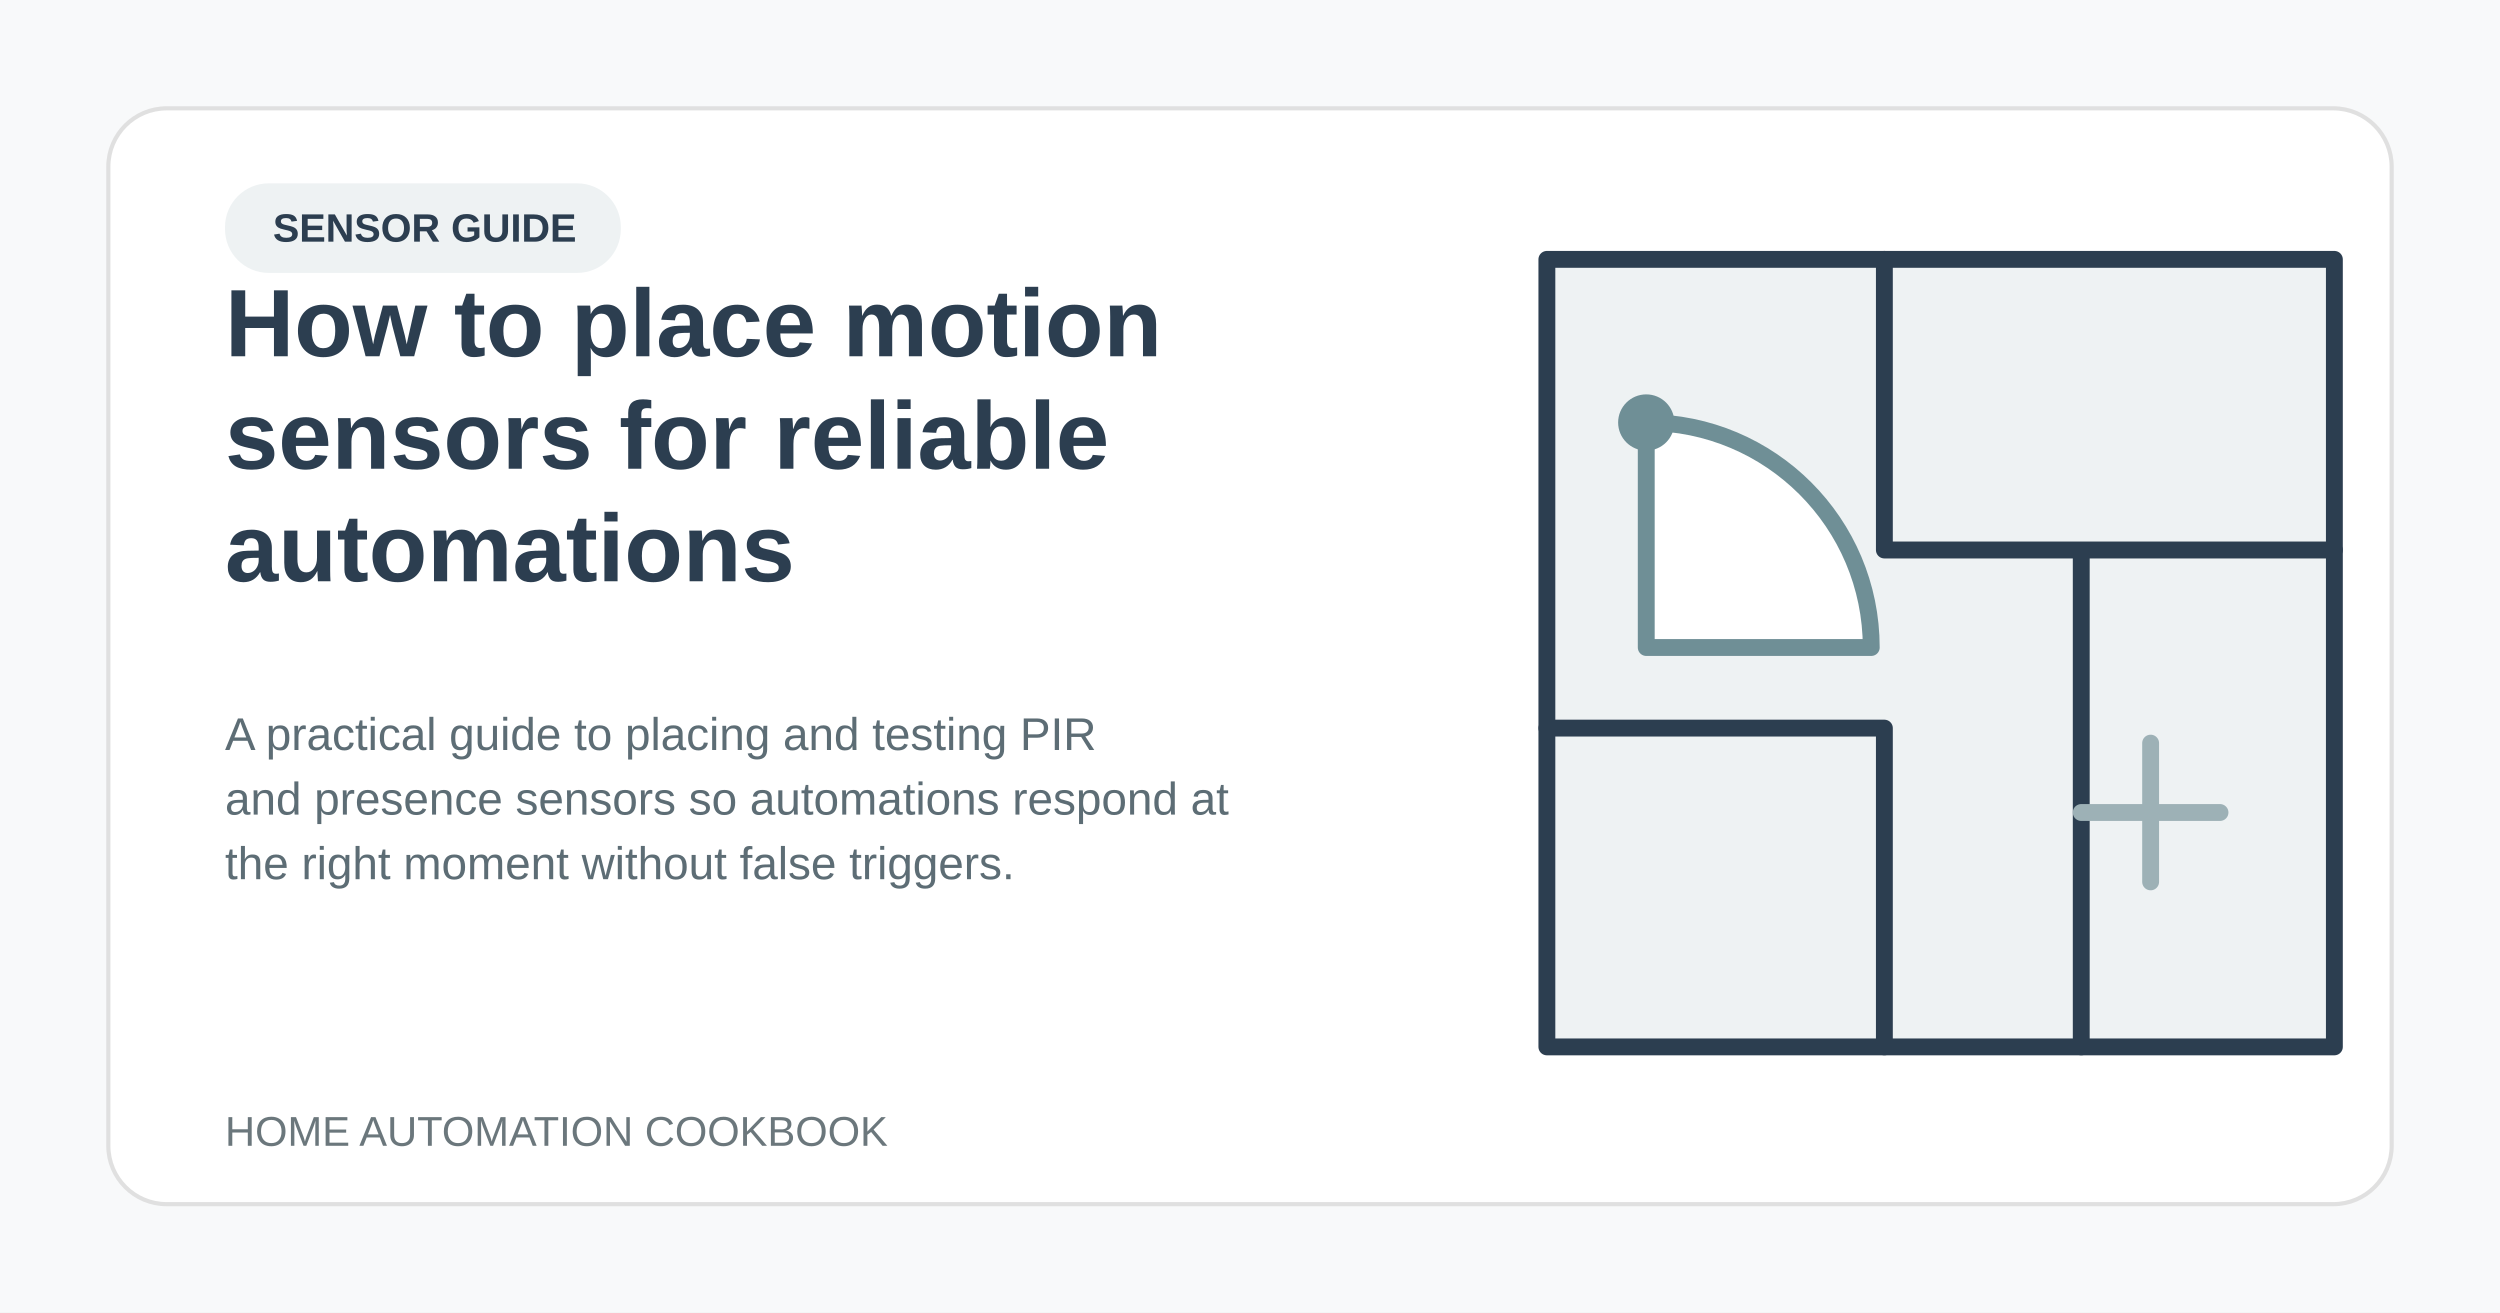
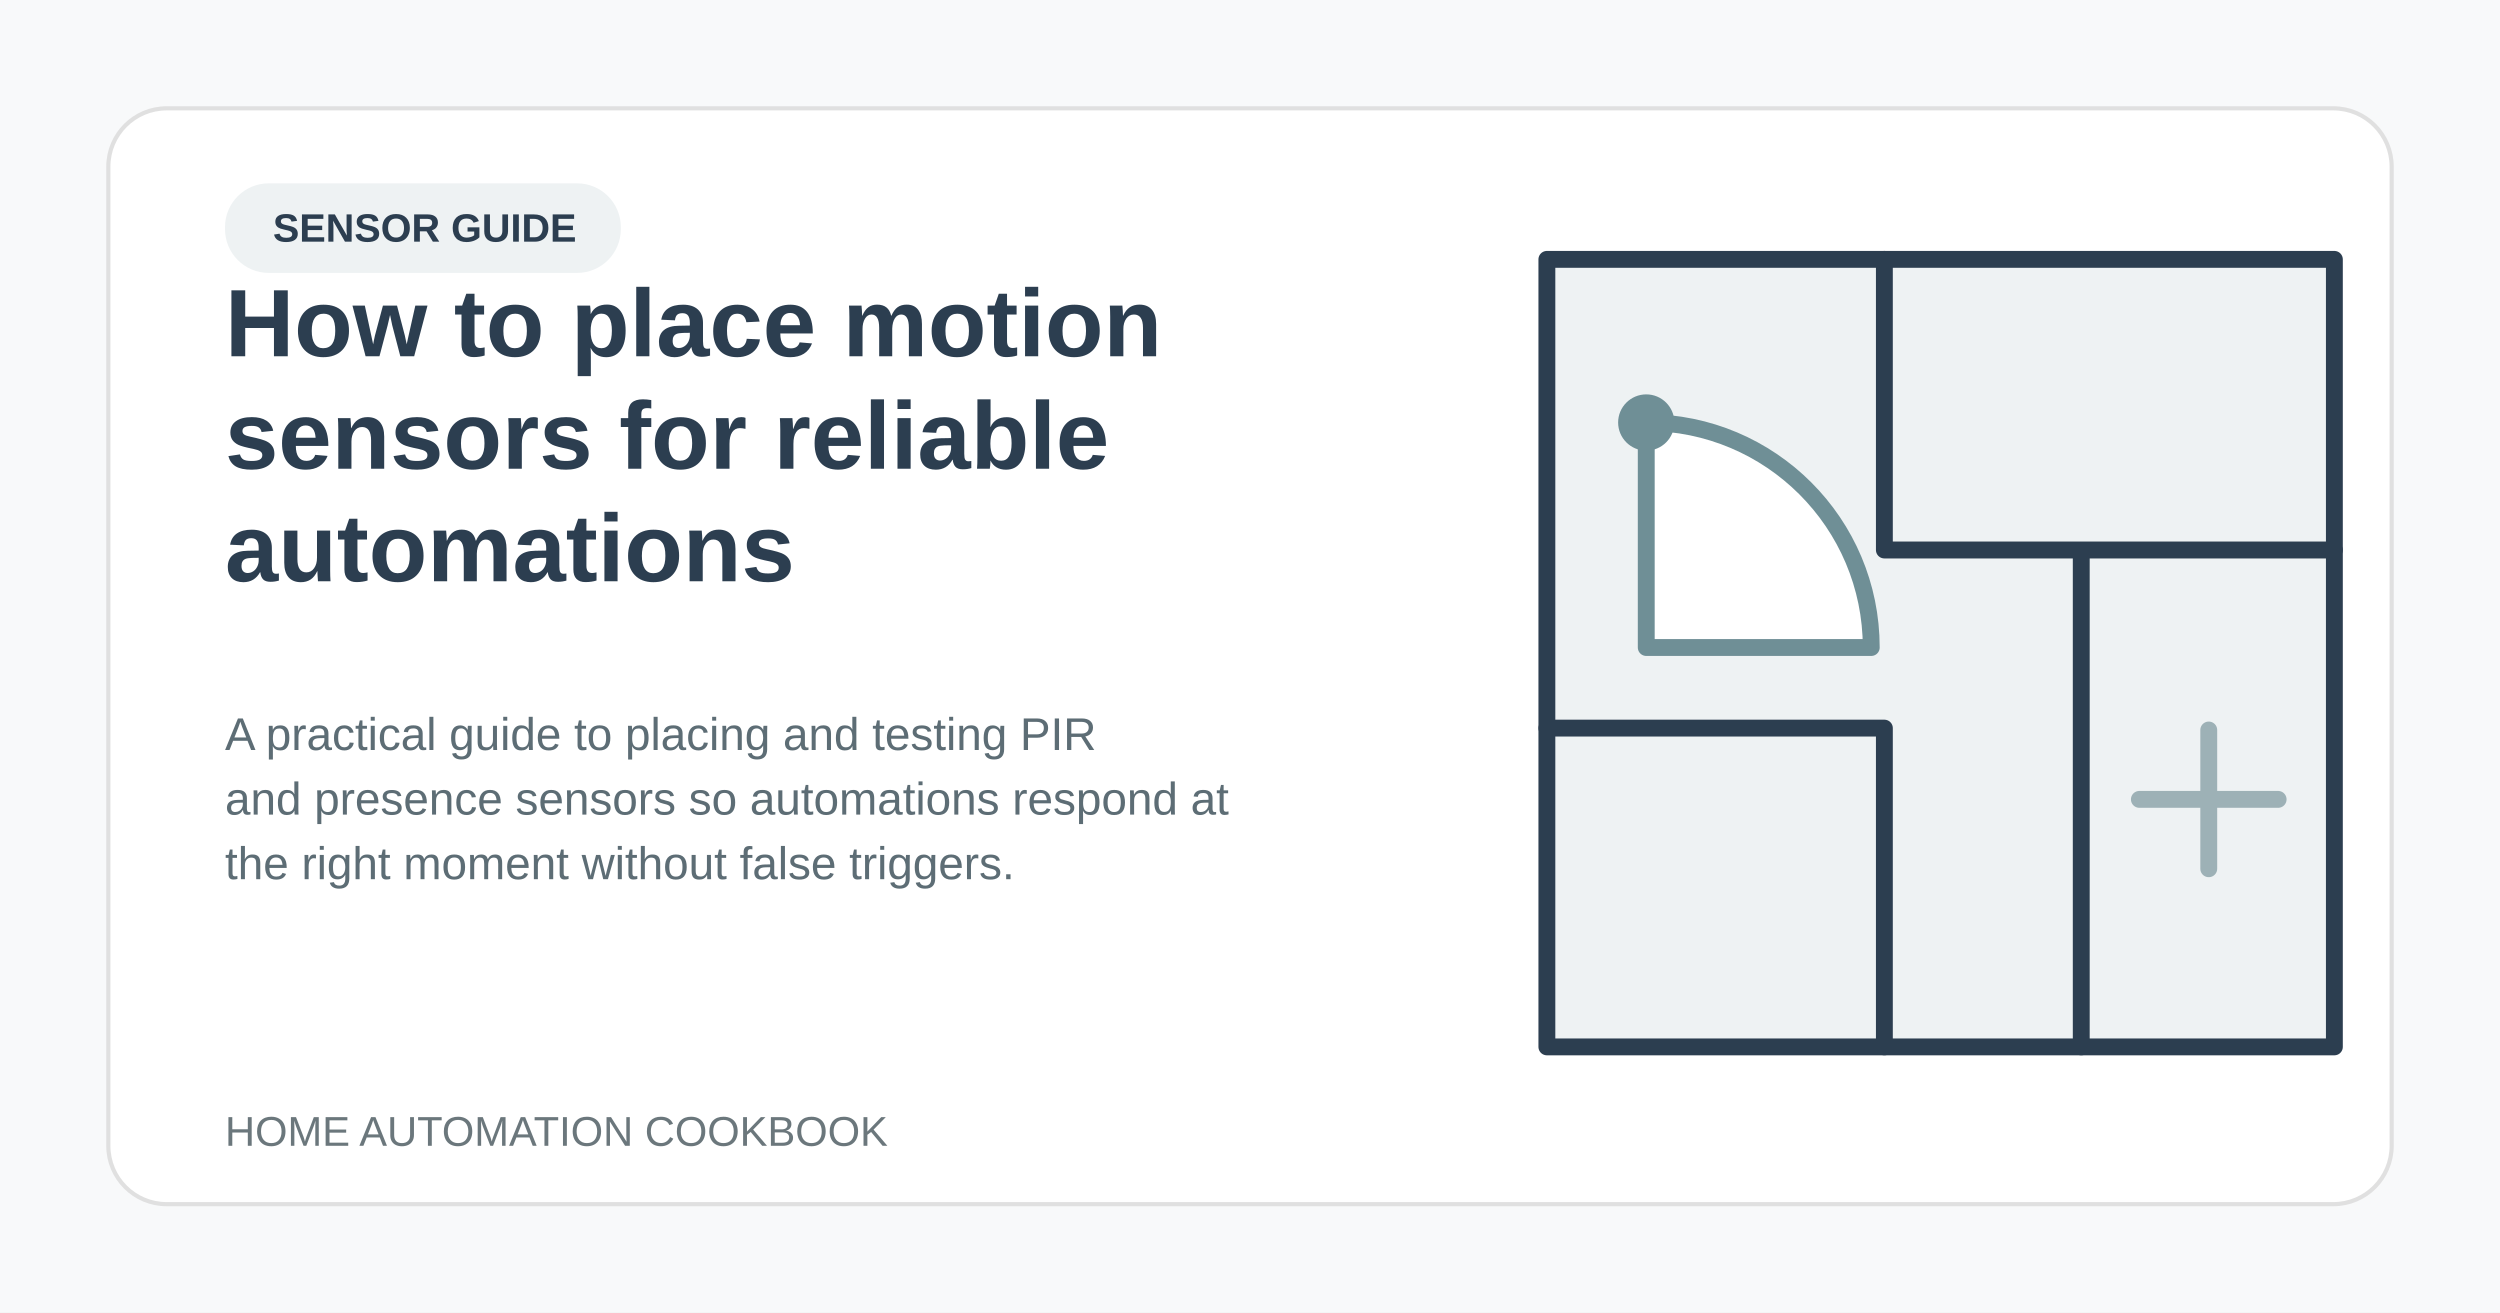
<svg xmlns="http://www.w3.org/2000/svg" width="1200" height="630" viewBox="0 0 1200 630" role="img" aria-labelledby="title desc">
  <style>
  @media (prefers-color-scheme: dark) {
    rect[fill="#f8f9fa"] { fill: #14191c; }
    rect[fill="#ffffff"], path[fill="#ffffff"] { fill: #1d2428; }
    [fill="#eef2f3"] { fill: #293238; }
    text[fill="#2c3e50"], circle[fill="#2c3e50"] { fill: #e7edef; }
    text[fill="#5d6d75"], text[fill="#6b777c"] { fill: #b7c2c6; }
    [stroke="#2c3e50"] { stroke: #d7e0e3; }
    [stroke="#9db1b6"] { stroke: #72858c; }
    [stroke="#e0e0e0"] { stroke: #3d494f; }
  }
</style>
  <rect width="1200" height="630" fill="#f8f9fa" />
  <rect x="52" y="52" width="1096" height="526" rx="28" fill="#ffffff" stroke="#e0e0e0" stroke-width="2" />
  <rect x="108" y="88" width="190" height="43" rx="21" fill="#eef2f3" />
  <text x="131" y="116" fill="#2c3e50" font-family="Segoe UI, Arial, sans-serif" font-size="19" font-weight="600">SENSOR GUIDE</text>
  <text x="108" y="171" fill="#2c3e50" font-family="Segoe UI, Arial, sans-serif" font-size="46" font-weight="700">How to place motion</text>
  <text x="108" y="225" fill="#2c3e50" font-family="Segoe UI, Arial, sans-serif" font-size="46" font-weight="700">sensors for reliable</text>
  <text x="108" y="279" fill="#2c3e50" font-family="Segoe UI, Arial, sans-serif" font-size="46" font-weight="700">automations</text>
  <text x="108" y="360" fill="#5d6d75" font-family="Segoe UI, Arial, sans-serif" font-size="22">A practical guide to placing and testing PIR</text>
  <text x="108" y="391" fill="#5d6d75" font-family="Segoe UI, Arial, sans-serif" font-size="22">and presence sensors so automations respond at</text>
  <text x="108" y="422" fill="#5d6d75" font-family="Segoe UI, Arial, sans-serif" font-size="22">the right moment without false triggers.</text>
  <g transform="translate(720 102) scale(.9)" fill="none" stroke="#2c3e50" stroke-width="9" stroke-linecap="round" stroke-linejoin="round">
    <rect x="25" y="25" width="420" height="420" fill="#eef2f3" />
    <path d="M205 25v155h240M25 275h180v170M310 180v265" />
    <path d="M78 112a120 120 0 0 1 120 120H78z" fill="#ffffff" stroke="#6f8f96" />
    <circle cx="78" cy="112" r="15" fill="#6f8f96" stroke="none" />
-     <path d="M310 320h74M347 283v74" stroke="#9db1b6" />
+     <path d="M341 313h74M378 276v74" stroke="#9db1b6" />
  </g>
  <text x="108" y="550" fill="#6b777c" font-family="Segoe UI, Arial, sans-serif" font-size="20">HOME AUTOMATION COOKBOOK</text>
</svg>
